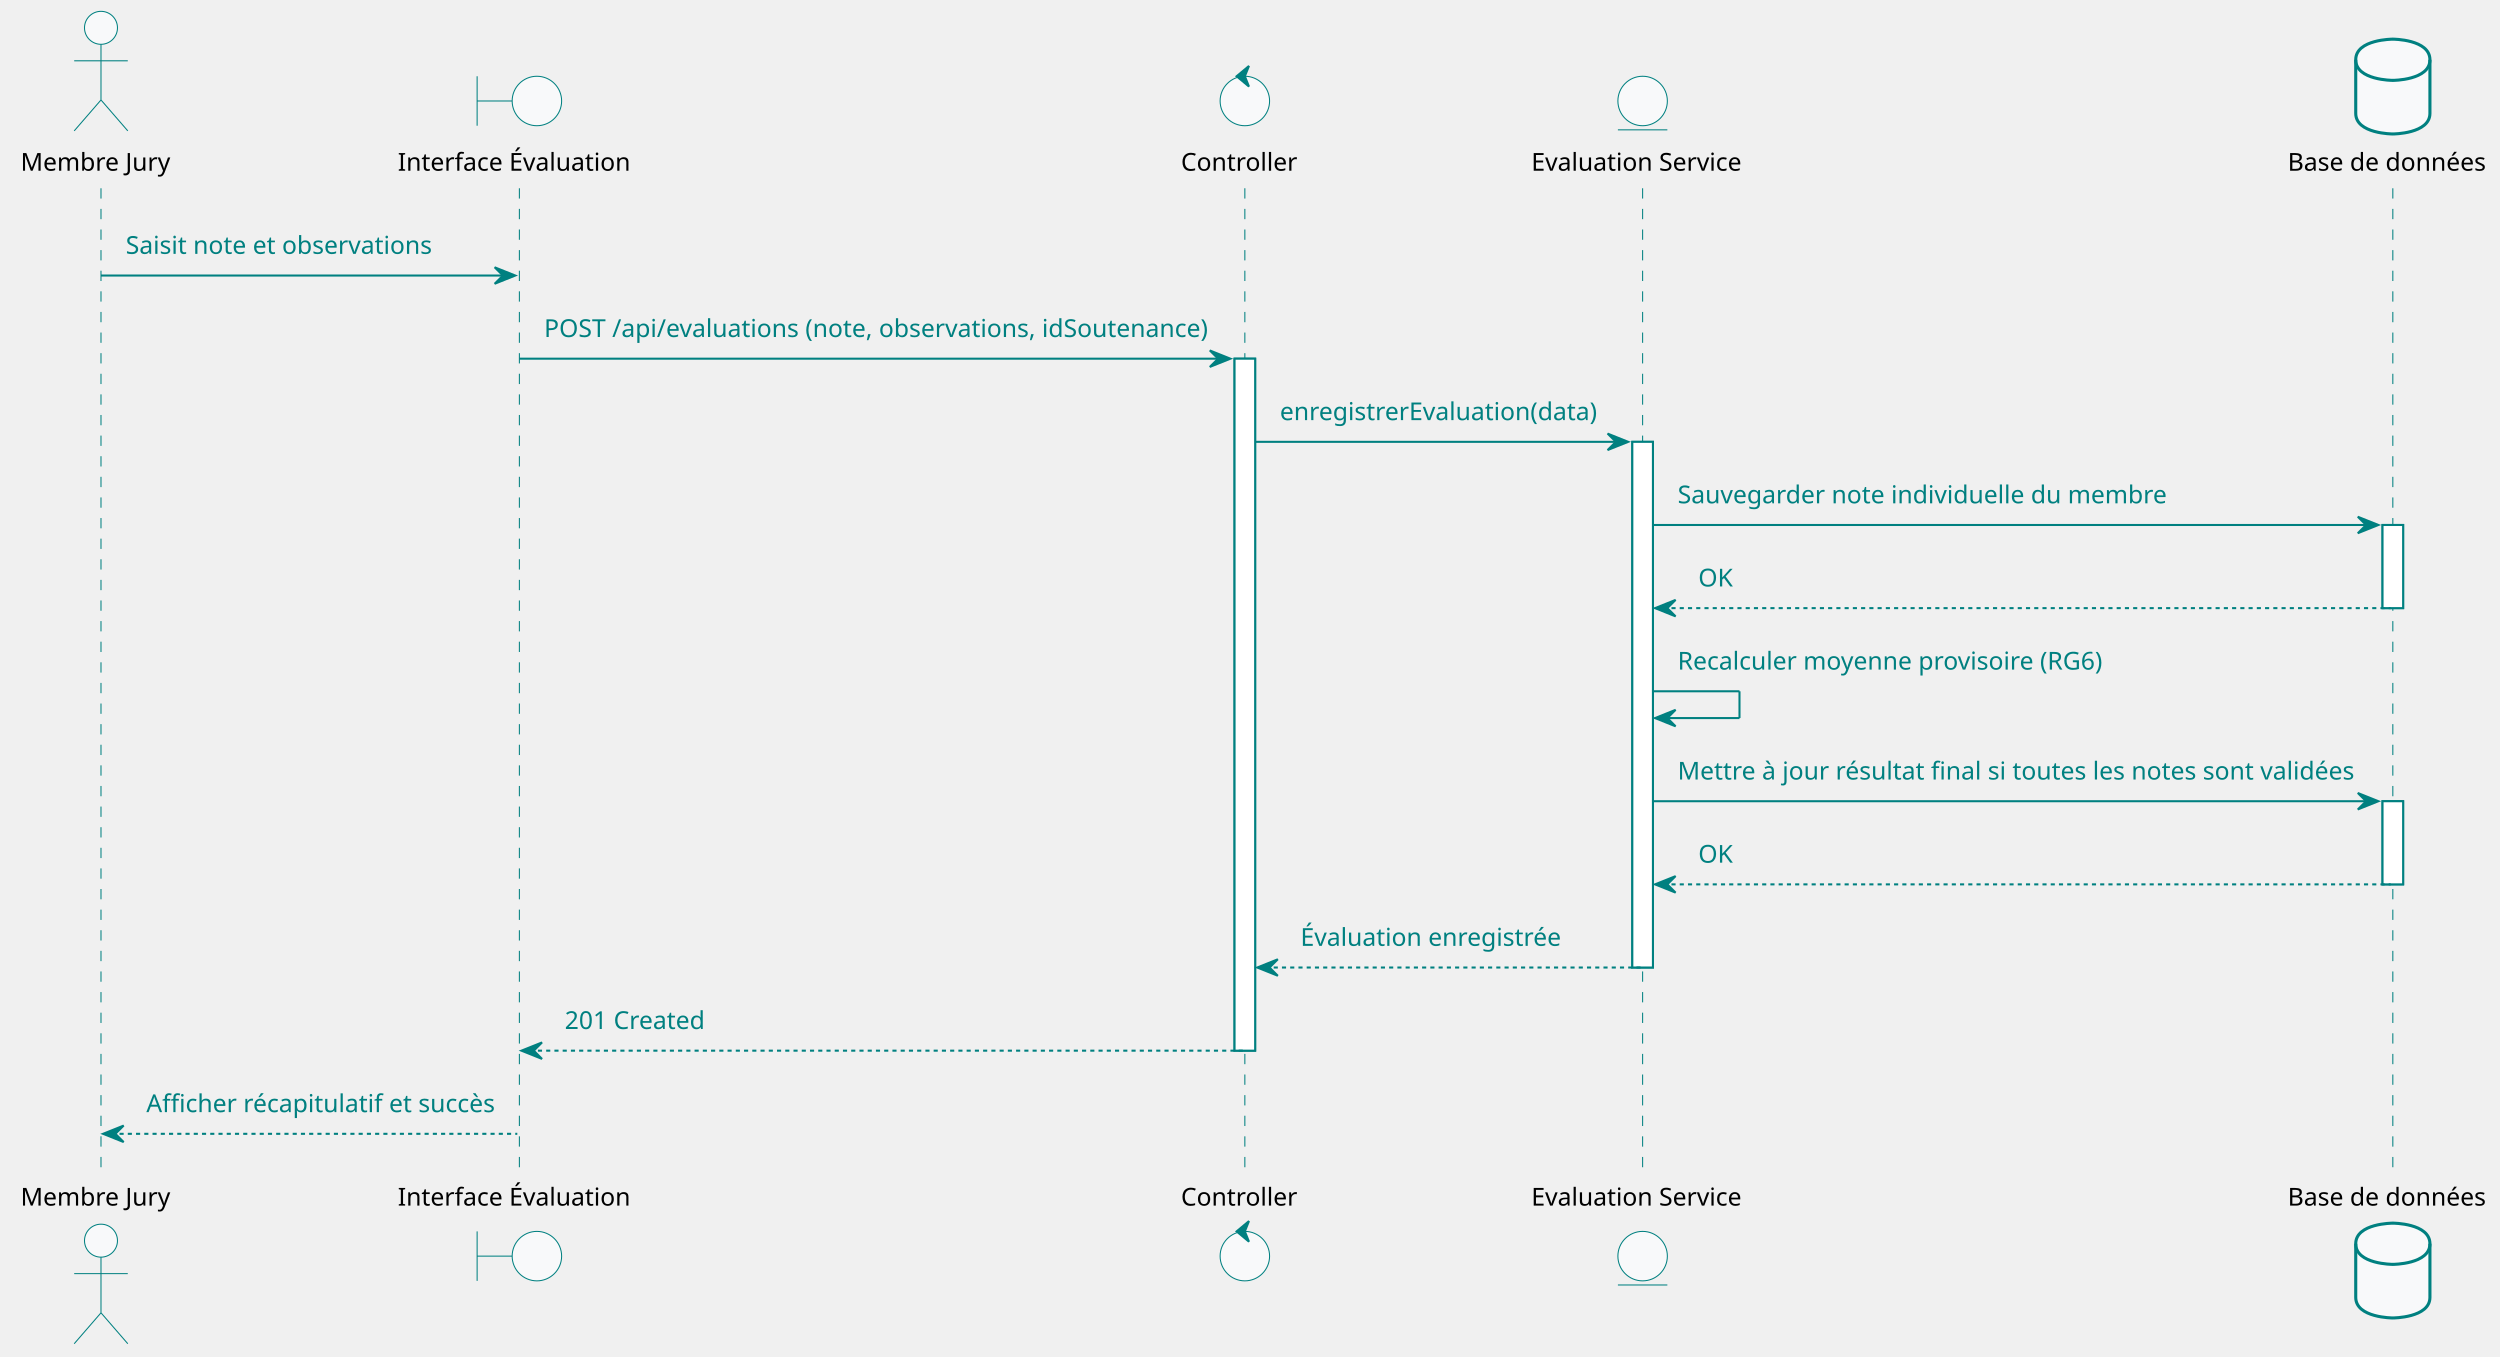
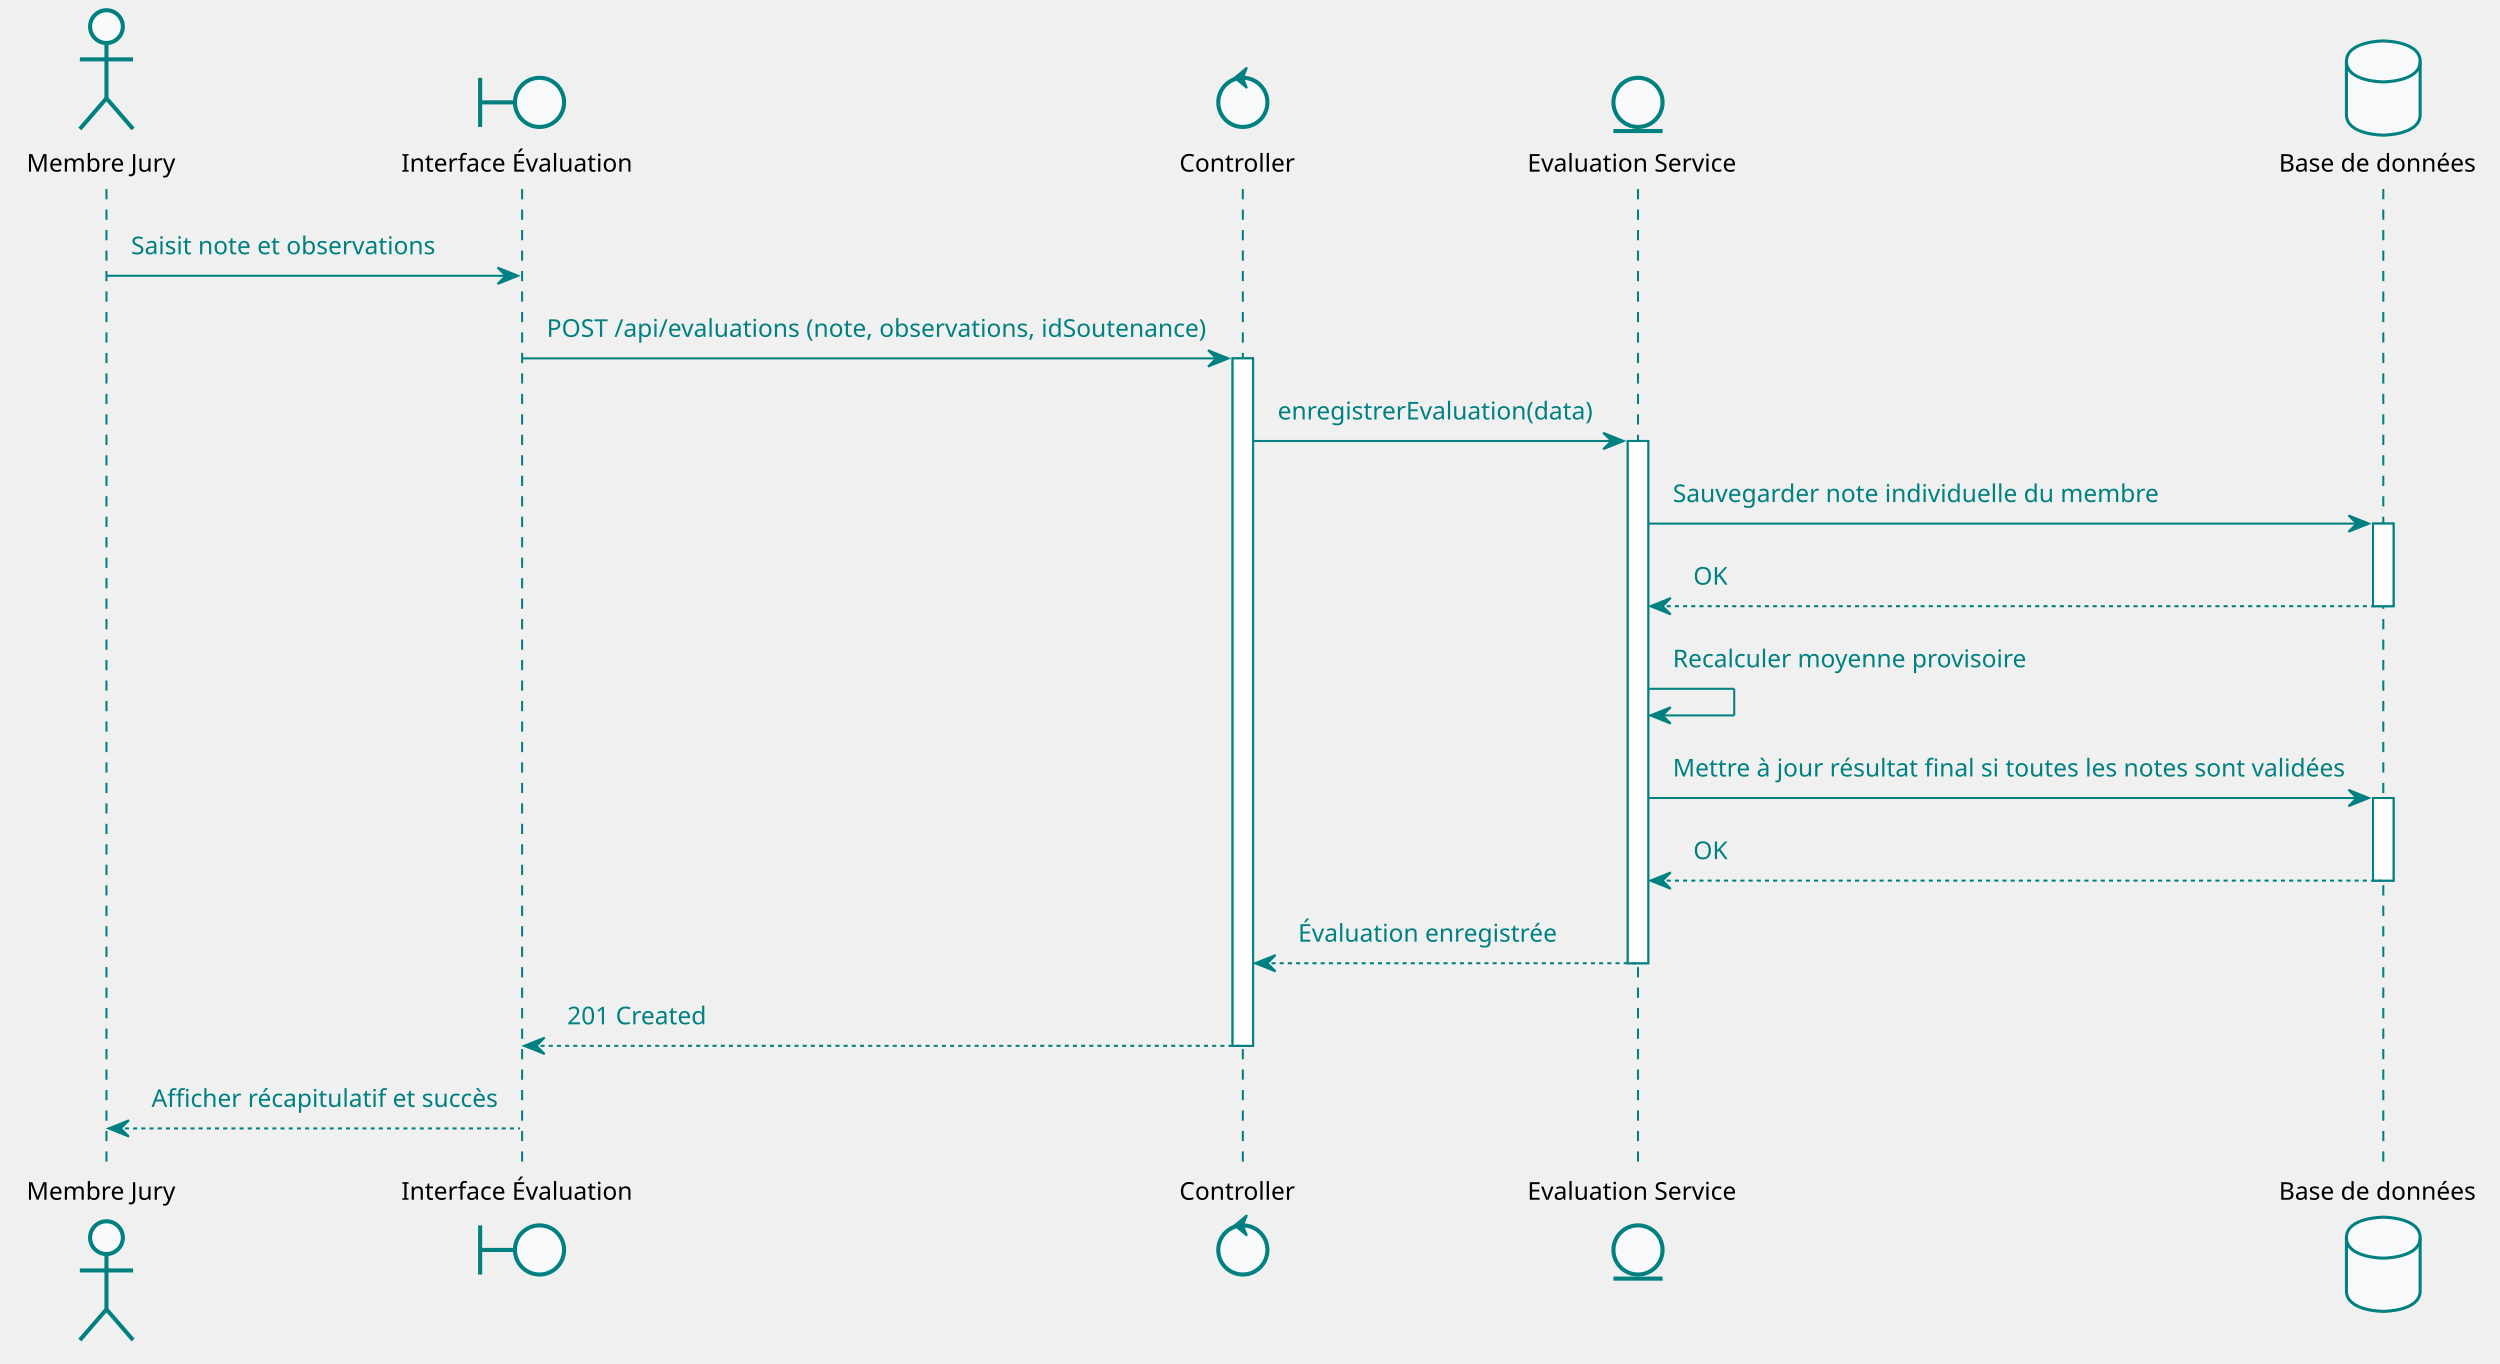
- <svg xmlns="http://www.w3.org/2000/svg" contentStyleType="text/css" height="658px" preserveAspectRatio="none" style="width:1213px;height:658px;background:#FFFFFF;" version="1.1" viewBox="0 0 1213 658" width="1213px" zoomAndPan="magnify">
+ <svg xmlns="http://www.w3.org/2000/svg" contentScriptType="application/ecmascript" contentStyleType="text/css" height="666px" preserveAspectRatio="none" style="width:1221px;height:666px;" version="1.1" viewBox="0 0 1221 666" width="1221px" zoomAndPan="magnify">
  <defs />
  <g>
-     <rect fill="#FFFFFF" height="335.753" style="stroke:#008080;stroke-width:1.0;" width="10" x="599" y="174.032" />
-     <rect fill="#FFFFFF" height="255.065" style="stroke:#008080;stroke-width:1.0;" width="10" x="792" y="214.376" />
-     <rect fill="#FFFFFF" height="40.344" style="stroke:#008080;stroke-width:1.0;" width="10" x="1156" y="254.721" />
-     <rect fill="#FFFFFF" height="40.344" style="stroke:#008080;stroke-width:1.0;" width="10" x="1156" y="388.753" />
-     <line style="stroke:#008080;stroke-width:0.5;stroke-dasharray:5.0,5.0;" x1="49" x2="49" y1="91.344" y2="568.129" />
-     <line style="stroke:#008080;stroke-width:0.5;stroke-dasharray:5.0,5.0;" x1="252" x2="252" y1="91.344" y2="568.129" />
-     <line style="stroke:#008080;stroke-width:0.5;stroke-dasharray:5.0,5.0;" x1="604" x2="604" y1="91.344" y2="568.129" />
-     <line style="stroke:#008080;stroke-width:0.5;stroke-dasharray:5.0,5.0;" x1="797" x2="797" y1="91.344" y2="568.129" />
-     <line style="stroke:#008080;stroke-width:0.5;stroke-dasharray:5.0,5.0;" x1="1161" x2="1161" y1="91.344" y2="568.129" />
-     <text fill="#000000" font-family="sans-serif" font-size="12" lengthAdjust="spacing" textLength="72" x="10" y="82.828">Membre Jury</text>
-     <ellipse cx="49" cy="13.5" fill="#F8F9FA" rx="8" ry="8" style="stroke:#008080;stroke-width:0.5;" />
-     <path d="M49,21.5 L49,48.5 M36,29.5 L62,29.5 M49,48.5 L36,63.5 M49,48.5 L62,63.5 " fill="none" style="stroke:#008080;stroke-width:0.5;" />
-     <text fill="#000000" font-family="sans-serif" font-size="12" lengthAdjust="spacing" textLength="72" x="10" y="584.957">Membre Jury</text>
-     <ellipse cx="49" cy="601.973" fill="#F8F9FA" rx="8" ry="8" style="stroke:#008080;stroke-width:0.5;" />
-     <path d="M49,609.973 L49,636.973 M36,617.973 L62,617.973 M49,636.973 L36,651.973 M49,636.973 L62,651.973 " fill="none" style="stroke:#008080;stroke-width:0.5;" />
-     <text fill="#000000" font-family="sans-serif" font-size="12" lengthAdjust="spacing" textLength="112" x="193" y="82.828">Interface Évaluation</text>
-     <path d="M231.5,37 L231.5,61 M231.5,49 L248.5,49 " fill="none" style="stroke:#008080;stroke-width:0.5;" />
-     <ellipse cx="260.5" cy="49" fill="#F8F9FA" rx="12" ry="12" style="stroke:#008080;stroke-width:0.5;" />
-     <text fill="#000000" font-family="sans-serif" font-size="12" lengthAdjust="spacing" textLength="112" x="193" y="584.957">Interface Évaluation</text>
-     <path d="M231.5,597.473 L231.5,621.473 M231.5,609.473 L248.5,609.473 " fill="none" style="stroke:#008080;stroke-width:0.5;" />
-     <ellipse cx="260.5" cy="609.473" fill="#F8F9FA" rx="12" ry="12" style="stroke:#008080;stroke-width:0.5;" />
-     <text fill="#000000" font-family="sans-serif" font-size="12" lengthAdjust="spacing" textLength="56" x="573" y="82.828">Controller</text>
-     <ellipse cx="604" cy="49" fill="#F8F9FA" rx="12" ry="12" style="stroke:#008080;stroke-width:0.5;" />
-     <polygon fill="#008080" points="600,37,606,32,604,37,606,42,600,37" style="stroke:#008080;stroke-width:1.0;" />
-     <text fill="#000000" font-family="sans-serif" font-size="12" lengthAdjust="spacing" textLength="56" x="573" y="584.957">Controller</text>
-     <ellipse cx="604" cy="609.473" fill="#F8F9FA" rx="12" ry="12" style="stroke:#008080;stroke-width:0.5;" />
-     <polygon fill="#008080" points="600,597.473,606,592.473,604,597.473,606,602.473,600,597.473" style="stroke:#008080;stroke-width:1.0;" />
-     <text fill="#000000" font-family="sans-serif" font-size="12" lengthAdjust="spacing" textLength="102" x="743" y="82.828">Evaluation Service</text>
-     <ellipse cx="797" cy="49" fill="#F8F9FA" rx="12" ry="12" style="stroke:#008080;stroke-width:0.5;" />
-     <line style="stroke:#008080;stroke-width:0.5;" x1="785" x2="809" y1="63" y2="63" />
-     <text fill="#000000" font-family="sans-serif" font-size="12" lengthAdjust="spacing" textLength="102" x="743" y="584.957">Evaluation Service</text>
-     <ellipse cx="797" cy="609.473" fill="#F8F9FA" rx="12" ry="12" style="stroke:#008080;stroke-width:0.5;" />
-     <line style="stroke:#008080;stroke-width:0.5;" x1="785" x2="809" y1="623.473" y2="623.473" />
-     <text fill="#000000" font-family="sans-serif" font-size="12" lengthAdjust="spacing" textLength="96" x="1110" y="82.828">Base de données</text>
-     <path d="M1143,29 C1143,19 1161,19 1161,19 C1161,19 1179,19 1179,29 L1179,55 C1179,65 1161,65 1161,65 C1161,65 1143,65 1143,55 L1143,29 " fill="#F8F9FA" style="stroke:#008080;stroke-width:1.5;" />
-     <path d="M1143,29 C1143,39 1161,39 1161,39 C1161,39 1179,39 1179,29 " fill="none" style="stroke:#008080;stroke-width:1.5;" />
-     <text fill="#000000" font-family="sans-serif" font-size="12" lengthAdjust="spacing" textLength="96" x="1110" y="584.957">Base de données</text>
-     <path d="M1143,603.473 C1143,593.473 1161,593.473 1161,593.473 C1161,593.473 1179,593.473 1179,603.473 L1179,629.473 C1179,639.473 1161,639.473 1161,639.473 C1161,639.473 1143,639.473 1143,629.473 L1143,603.473 " fill="#F8F9FA" style="stroke:#008080;stroke-width:1.5;" />
-     <path d="M1143,603.473 C1143,613.473 1161,613.473 1161,613.473 C1161,613.473 1179,613.473 1179,603.473 " fill="none" style="stroke:#008080;stroke-width:1.5;" />
-     <rect fill="#FFFFFF" height="335.753" style="stroke:#008080;stroke-width:1.0;" width="10" x="599" y="174.032" />
-     <rect fill="#FFFFFF" height="255.065" style="stroke:#008080;stroke-width:1.0;" width="10" x="792" y="214.376" />
-     <rect fill="#FFFFFF" height="40.344" style="stroke:#008080;stroke-width:1.0;" width="10" x="1156" y="254.721" />
-     <rect fill="#FFFFFF" height="40.344" style="stroke:#008080;stroke-width:1.0;" width="10" x="1156" y="388.753" />
-     <polygon fill="#008080" points="240,129.688,250,133.688,240,137.688,244,133.688" style="stroke:#008080;stroke-width:1.0;" />
-     <line style="stroke:#008080;stroke-width:1.0;" x1="49" x2="246" y1="133.688" y2="133.688" />
-     <text fill="#008080" font-family="sans-serif" font-size="12" lengthAdjust="spacing" textLength="147" x="61" y="123.172">Saisit note et observations</text>
-     <polygon fill="#008080" points="587,170.032,597,174.032,587,178.032,591,174.032" style="stroke:#008080;stroke-width:1.0;" />
-     <line style="stroke:#008080;stroke-width:1.0;" x1="252" x2="593" y1="174.032" y2="174.032" />
-     <text fill="#008080" font-family="sans-serif" font-size="12" lengthAdjust="spacing" textLength="318" x="264" y="163.516">POST /api/evaluations (note, observations, idSoutenance)</text>
-     <polygon fill="#008080" points="780,210.376,790,214.376,780,218.376,784,214.376" style="stroke:#008080;stroke-width:1.0;" />
-     <line style="stroke:#008080;stroke-width:1.0;" x1="609" x2="786" y1="214.376" y2="214.376" />
-     <text fill="#008080" font-family="sans-serif" font-size="12" lengthAdjust="spacing" textLength="154" x="621" y="203.86">enregistrerEvaluation(data)</text>
-     <polygon fill="#008080" points="1144,250.721,1154,254.721,1144,258.721,1148,254.721" style="stroke:#008080;stroke-width:1.0;" />
-     <line style="stroke:#008080;stroke-width:1.0;" x1="802" x2="1150" y1="254.721" y2="254.721" />
-     <text fill="#008080" font-family="sans-serif" font-size="12" lengthAdjust="spacing" textLength="234" x="814" y="244.204">Sauvegarder note individuelle du membre</text>
-     <polygon fill="#008080" points="813,291.065,803,295.065,813,299.065,809,295.065" style="stroke:#008080;stroke-width:1.0;" />
-     <line style="stroke:#008080;stroke-width:1.0;stroke-dasharray:2.0,2.0;" x1="807" x2="1160" y1="295.065" y2="295.065" />
-     <text fill="#008080" font-family="sans-serif" font-size="12" lengthAdjust="spacing" textLength="16" x="824" y="284.549">OK</text>
-     <line style="stroke:#008080;stroke-width:1.0;" x1="802" x2="844" y1="335.409" y2="335.409" />
-     <line style="stroke:#008080;stroke-width:1.0;" x1="844" x2="844" y1="335.409" y2="348.409" />
-     <line style="stroke:#008080;stroke-width:1.0;" x1="803" x2="844" y1="348.409" y2="348.409" />
-     <polygon fill="#008080" points="813,344.409,803,348.409,813,352.409,809,348.409" style="stroke:#008080;stroke-width:1.0;" />
-     <text fill="#008080" font-family="sans-serif" font-size="12" lengthAdjust="spacing" textLength="206" x="814" y="324.893">Recalculer moyenne provisoire (RG6)</text>
-     <polygon fill="#008080" points="1144,384.753,1154,388.753,1144,392.753,1148,388.753" style="stroke:#008080;stroke-width:1.0;" />
-     <line style="stroke:#008080;stroke-width:1.0;" x1="802" x2="1150" y1="388.753" y2="388.753" />
-     <text fill="#008080" font-family="sans-serif" font-size="12" lengthAdjust="spacing" textLength="325" x="814" y="378.237">Mettre à jour résultat final si toutes les notes sont validées</text>
-     <polygon fill="#008080" points="813,425.097,803,429.097,813,433.097,809,429.097" style="stroke:#008080;stroke-width:1.0;" />
-     <line style="stroke:#008080;stroke-width:1.0;stroke-dasharray:2.0,2.0;" x1="807" x2="1160" y1="429.097" y2="429.097" />
-     <text fill="#008080" font-family="sans-serif" font-size="12" lengthAdjust="spacing" textLength="16" x="824" y="418.581">OK</text>
-     <polygon fill="#008080" points="620,465.441,610,469.441,620,473.441,616,469.441" style="stroke:#008080;stroke-width:1.0;" />
-     <line style="stroke:#008080;stroke-width:1.0;stroke-dasharray:2.0,2.0;" x1="614" x2="796" y1="469.441" y2="469.441" />
-     <text fill="#008080" font-family="sans-serif" font-size="12" lengthAdjust="spacing" textLength="126" x="631" y="458.925">Évaluation enregistrée</text>
-     <polygon fill="#008080" points="263,505.785,253,509.785,263,513.785,259,509.785" style="stroke:#008080;stroke-width:1.0;" />
-     <line style="stroke:#008080;stroke-width:1.0;stroke-dasharray:2.0,2.0;" x1="257" x2="603" y1="509.785" y2="509.785" />
-     <text fill="#008080" font-family="sans-serif" font-size="12" lengthAdjust="spacing" textLength="69" x="274" y="499.269">201 Created</text>
-     <polygon fill="#008080" points="60,546.129,50,550.129,60,554.129,56,550.129" style="stroke:#008080;stroke-width:1.0;" />
-     <line style="stroke:#008080;stroke-width:1.0;stroke-dasharray:2.0,2.0;" x1="54" x2="251" y1="550.129" y2="550.129" />
-     <text fill="#008080" font-family="sans-serif" font-size="12" lengthAdjust="spacing" textLength="169" x="71" y="539.613">Afficher récapitulatif et succès</text>
+     <rect fill="#FFFFFF" height="335.753" style="stroke: #008080; stroke-width: 1.0;" width="10" x="602" y="175.032" />
+     <rect fill="#FFFFFF" height="255.065" style="stroke: #008080; stroke-width: 1.0;" width="10" x="795" y="215.376" />
+     <rect fill="#FFFFFF" height="40.344" style="stroke: #008080; stroke-width: 1.0;" width="10" x="1159" y="255.721" />
+     <rect fill="#FFFFFF" height="40.344" style="stroke: #008080; stroke-width: 1.0;" width="10" x="1159" y="389.753" />
+     <line style="stroke: #008080; stroke-width: 1.0; stroke-dasharray: 5.0,5.0;" x1="52" x2="52" y1="92.344" y2="569.129" />
+     <line style="stroke: #008080; stroke-width: 1.0; stroke-dasharray: 5.0,5.0;" x1="255" x2="255" y1="92.344" y2="569.129" />
+     <line style="stroke: #008080; stroke-width: 1.0; stroke-dasharray: 5.0,5.0;" x1="607" x2="607" y1="92.344" y2="569.129" />
+     <line style="stroke: #008080; stroke-width: 1.0; stroke-dasharray: 5.0,5.0;" x1="800" x2="800" y1="92.344" y2="569.129" />
+     <line style="stroke: #008080; stroke-width: 1.0; stroke-dasharray: 5.0,5.0;" x1="1164" x2="1164" y1="92.344" y2="569.129" />
+     <text fill="#000000" font-family="sans-serif" font-size="12" lengthAdjust="spacingAndGlyphs" textLength="72" x="13" y="83.828">Membre Jury</text>
+     <ellipse cx="52" cy="13" fill="#F8F9FA" rx="8" ry="8" style="stroke: #008080; stroke-width: 2.0;" />
+     <path d="M52,21 L52,48 M39,29 L65,29 M52,48 L39,63 M52,48 L65,63 " fill="none" style="stroke: #008080; stroke-width: 2.0;" />
+     <text fill="#000000" font-family="sans-serif" font-size="12" lengthAdjust="spacingAndGlyphs" textLength="72" x="13" y="585.957">Membre Jury</text>
+     <ellipse cx="52" cy="604.473" fill="#F8F9FA" rx="8" ry="8" style="stroke: #008080; stroke-width: 2.0;" />
+     <path d="M52,612.473 L52,639.473 M39,620.473 L65,620.473 M52,639.473 L39,654.473 M52,639.473 L65,654.473 " fill="none" style="stroke: #008080; stroke-width: 2.0;" />
+     <text fill="#000000" font-family="sans-serif" font-size="12" lengthAdjust="spacingAndGlyphs" textLength="112" x="196" y="83.828">Interface Évaluation</text>
+     <path d="M234.5,38 L234.5,62 M234.5,50 L251.5,50 " fill="none" style="stroke: #008080; stroke-width: 2.0;" />
+     <ellipse cx="263.5" cy="50" fill="#F8F9FA" rx="12" ry="12" style="stroke: #008080; stroke-width: 2.0;" />
+     <text fill="#000000" font-family="sans-serif" font-size="12" lengthAdjust="spacingAndGlyphs" textLength="112" x="196" y="585.957">Interface Évaluation</text>
+     <path d="M234.5,598.473 L234.5,622.473 M234.5,610.473 L251.5,610.473 " fill="none" style="stroke: #008080; stroke-width: 2.0;" />
+     <ellipse cx="263.5" cy="610.473" fill="#F8F9FA" rx="12" ry="12" style="stroke: #008080; stroke-width: 2.0;" />
+     <text fill="#000000" font-family="sans-serif" font-size="12" lengthAdjust="spacingAndGlyphs" textLength="56" x="576" y="83.828">Controller</text>
+     <ellipse cx="607" cy="50" fill="#F8F9FA" rx="12" ry="12" style="stroke: #008080; stroke-width: 2.0;" />
+     <polygon fill="#008080" points="603,38,609,33,607,38,609,43,603,38" style="stroke: #008080; stroke-width: 1.0;" />
+     <text fill="#000000" font-family="sans-serif" font-size="12" lengthAdjust="spacingAndGlyphs" textLength="56" x="576" y="585.957">Controller</text>
+     <ellipse cx="607" cy="610.473" fill="#F8F9FA" rx="12" ry="12" style="stroke: #008080; stroke-width: 2.0;" />
+     <polygon fill="#008080" points="603,598.473,609,593.473,607,598.473,609,603.473,603,598.473" style="stroke: #008080; stroke-width: 1.0;" />
+     <text fill="#000000" font-family="sans-serif" font-size="12" lengthAdjust="spacingAndGlyphs" textLength="102" x="746" y="83.828">Evaluation Service</text>
+     <ellipse cx="800" cy="50" fill="#F8F9FA" rx="12" ry="12" style="stroke: #008080; stroke-width: 2.0;" />
+     <line style="stroke: #008080; stroke-width: 2.0;" x1="788" x2="812" y1="64" y2="64" />
+     <text fill="#000000" font-family="sans-serif" font-size="12" lengthAdjust="spacingAndGlyphs" textLength="102" x="746" y="585.957">Evaluation Service</text>
+     <ellipse cx="800" cy="610.473" fill="#F8F9FA" rx="12" ry="12" style="stroke: #008080; stroke-width: 2.0;" />
+     <line style="stroke: #008080; stroke-width: 2.0;" x1="788" x2="812" y1="624.473" y2="624.473" />
+     <text fill="#000000" font-family="sans-serif" font-size="12" lengthAdjust="spacingAndGlyphs" textLength="96" x="1113" y="83.828">Base de données</text>
+     <path d="M1146,30 C1146,20 1164,20 1164,20 C1164,20 1182,20 1182,30 L1182,56 C1182,66 1164,66 1164,66 C1164,66 1146,66 1146,56 L1146,30 " fill="#F8F9FA" style="stroke: #008080; stroke-width: 1.5;" />
+     <path d="M1146,30 C1146,40 1164,40 1164,40 C1164,40 1182,40 1182,30 " fill="none" style="stroke: #008080; stroke-width: 1.5;" />
+     <text fill="#000000" font-family="sans-serif" font-size="12" lengthAdjust="spacingAndGlyphs" textLength="96" x="1113" y="585.957">Base de données</text>
+     <path d="M1146,604.473 C1146,594.473 1164,594.473 1164,594.473 C1164,594.473 1182,594.473 1182,604.473 L1182,630.473 C1182,640.473 1164,640.473 1164,640.473 C1164,640.473 1146,640.473 1146,630.473 L1146,604.473 " fill="#F8F9FA" style="stroke: #008080; stroke-width: 1.5;" />
+     <path d="M1146,604.473 C1146,614.473 1164,614.473 1164,614.473 C1164,614.473 1182,614.473 1182,604.473 " fill="none" style="stroke: #008080; stroke-width: 1.5;" />
+     <rect fill="#FFFFFF" height="335.753" style="stroke: #008080; stroke-width: 1.0;" width="10" x="602" y="175.032" />
+     <rect fill="#FFFFFF" height="255.065" style="stroke: #008080; stroke-width: 1.0;" width="10" x="795" y="215.376" />
+     <rect fill="#FFFFFF" height="40.344" style="stroke: #008080; stroke-width: 1.0;" width="10" x="1159" y="255.721" />
+     <rect fill="#FFFFFF" height="40.344" style="stroke: #008080; stroke-width: 1.0;" width="10" x="1159" y="389.753" />
+     <polygon fill="#008080" points="243,130.688,253,134.688,243,138.688,247,134.688" style="stroke: #008080; stroke-width: 1.0;" />
+     <line style="stroke: #008080; stroke-width: 1.0;" x1="52" x2="249" y1="134.688" y2="134.688" />
+     <text fill="#008080" font-family="sans-serif" font-size="12" lengthAdjust="spacingAndGlyphs" textLength="147" x="64" y="124.172">Saisit note et observations</text>
+     <polygon fill="#008080" points="590,171.032,600,175.032,590,179.032,594,175.032" style="stroke: #008080; stroke-width: 1.0;" />
+     <line style="stroke: #008080; stroke-width: 1.0;" x1="255" x2="596" y1="175.032" y2="175.032" />
+     <text fill="#008080" font-family="sans-serif" font-size="12" lengthAdjust="spacingAndGlyphs" textLength="318" x="267" y="164.516">POST /api/evaluations (note, observations, idSoutenance)</text>
+     <polygon fill="#008080" points="783,211.376,793,215.376,783,219.376,787,215.376" style="stroke: #008080; stroke-width: 1.0;" />
+     <line style="stroke: #008080; stroke-width: 1.0;" x1="612" x2="789" y1="215.376" y2="215.376" />
+     <text fill="#008080" font-family="sans-serif" font-size="12" lengthAdjust="spacingAndGlyphs" textLength="154" x="624" y="204.86">enregistrerEvaluation(data)</text>
+     <polygon fill="#008080" points="1147,251.721,1157,255.721,1147,259.721,1151,255.721" style="stroke: #008080; stroke-width: 1.0;" />
+     <line style="stroke: #008080; stroke-width: 1.0;" x1="805" x2="1153" y1="255.721" y2="255.721" />
+     <text fill="#008080" font-family="sans-serif" font-size="12" lengthAdjust="spacingAndGlyphs" textLength="234" x="817" y="245.204">Sauvegarder note individuelle du membre</text>
+     <polygon fill="#008080" points="816,292.065,806,296.065,816,300.065,812,296.065" style="stroke: #008080; stroke-width: 1.0;" />
+     <line style="stroke: #008080; stroke-width: 1.0; stroke-dasharray: 2.0,2.0;" x1="810" x2="1163" y1="296.065" y2="296.065" />
+     <text fill="#008080" font-family="sans-serif" font-size="12" lengthAdjust="spacingAndGlyphs" textLength="16" x="827" y="285.549">OK</text>
+     <line style="stroke: #008080; stroke-width: 1.0;" x1="805" x2="847" y1="336.409" y2="336.409" />
+     <line style="stroke: #008080; stroke-width: 1.0;" x1="847" x2="847" y1="336.409" y2="349.409" />
+     <line style="stroke: #008080; stroke-width: 1.0;" x1="806" x2="847" y1="349.409" y2="349.409" />
+     <polygon fill="#008080" points="816,345.409,806,349.409,816,353.409,812,349.409" style="stroke: #008080; stroke-width: 1.0;" />
+     <text fill="#008080" font-family="sans-serif" font-size="12" lengthAdjust="spacingAndGlyphs" textLength="172" x="817" y="325.893">Recalculer moyenne provisoire</text>
+     <polygon fill="#008080" points="1147,385.753,1157,389.753,1147,393.753,1151,389.753" style="stroke: #008080; stroke-width: 1.0;" />
+     <line style="stroke: #008080; stroke-width: 1.0;" x1="805" x2="1153" y1="389.753" y2="389.753" />
+     <text fill="#008080" font-family="sans-serif" font-size="12" lengthAdjust="spacingAndGlyphs" textLength="325" x="817" y="379.237">Mettre à jour résultat final si toutes les notes sont validées</text>
+     <polygon fill="#008080" points="816,426.097,806,430.097,816,434.097,812,430.097" style="stroke: #008080; stroke-width: 1.0;" />
+     <line style="stroke: #008080; stroke-width: 1.0; stroke-dasharray: 2.0,2.0;" x1="810" x2="1163" y1="430.097" y2="430.097" />
+     <text fill="#008080" font-family="sans-serif" font-size="12" lengthAdjust="spacingAndGlyphs" textLength="16" x="827" y="419.581">OK</text>
+     <polygon fill="#008080" points="623,466.441,613,470.441,623,474.441,619,470.441" style="stroke: #008080; stroke-width: 1.0;" />
+     <line style="stroke: #008080; stroke-width: 1.0; stroke-dasharray: 2.0,2.0;" x1="617" x2="799" y1="470.441" y2="470.441" />
+     <text fill="#008080" font-family="sans-serif" font-size="12" lengthAdjust="spacingAndGlyphs" textLength="126" x="634" y="459.925">Évaluation enregistrée</text>
+     <polygon fill="#008080" points="266,506.785,256,510.785,266,514.785,262,510.785" style="stroke: #008080; stroke-width: 1.0;" />
+     <line style="stroke: #008080; stroke-width: 1.0; stroke-dasharray: 2.0,2.0;" x1="260" x2="606" y1="510.785" y2="510.785" />
+     <text fill="#008080" font-family="sans-serif" font-size="12" lengthAdjust="spacingAndGlyphs" textLength="69" x="277" y="500.269">201 Created</text>
+     <polygon fill="#008080" points="63,547.129,53,551.129,63,555.129,59,551.129" style="stroke: #008080; stroke-width: 1.0;" />
+     <line style="stroke: #008080; stroke-width: 1.0; stroke-dasharray: 2.0,2.0;" x1="57" x2="254" y1="551.129" y2="551.129" />
+     <text fill="#008080" font-family="sans-serif" font-size="12" lengthAdjust="spacingAndGlyphs" textLength="169" x="74" y="540.613">Afficher récapitulatif et succès</text>
  </g>
</svg>
